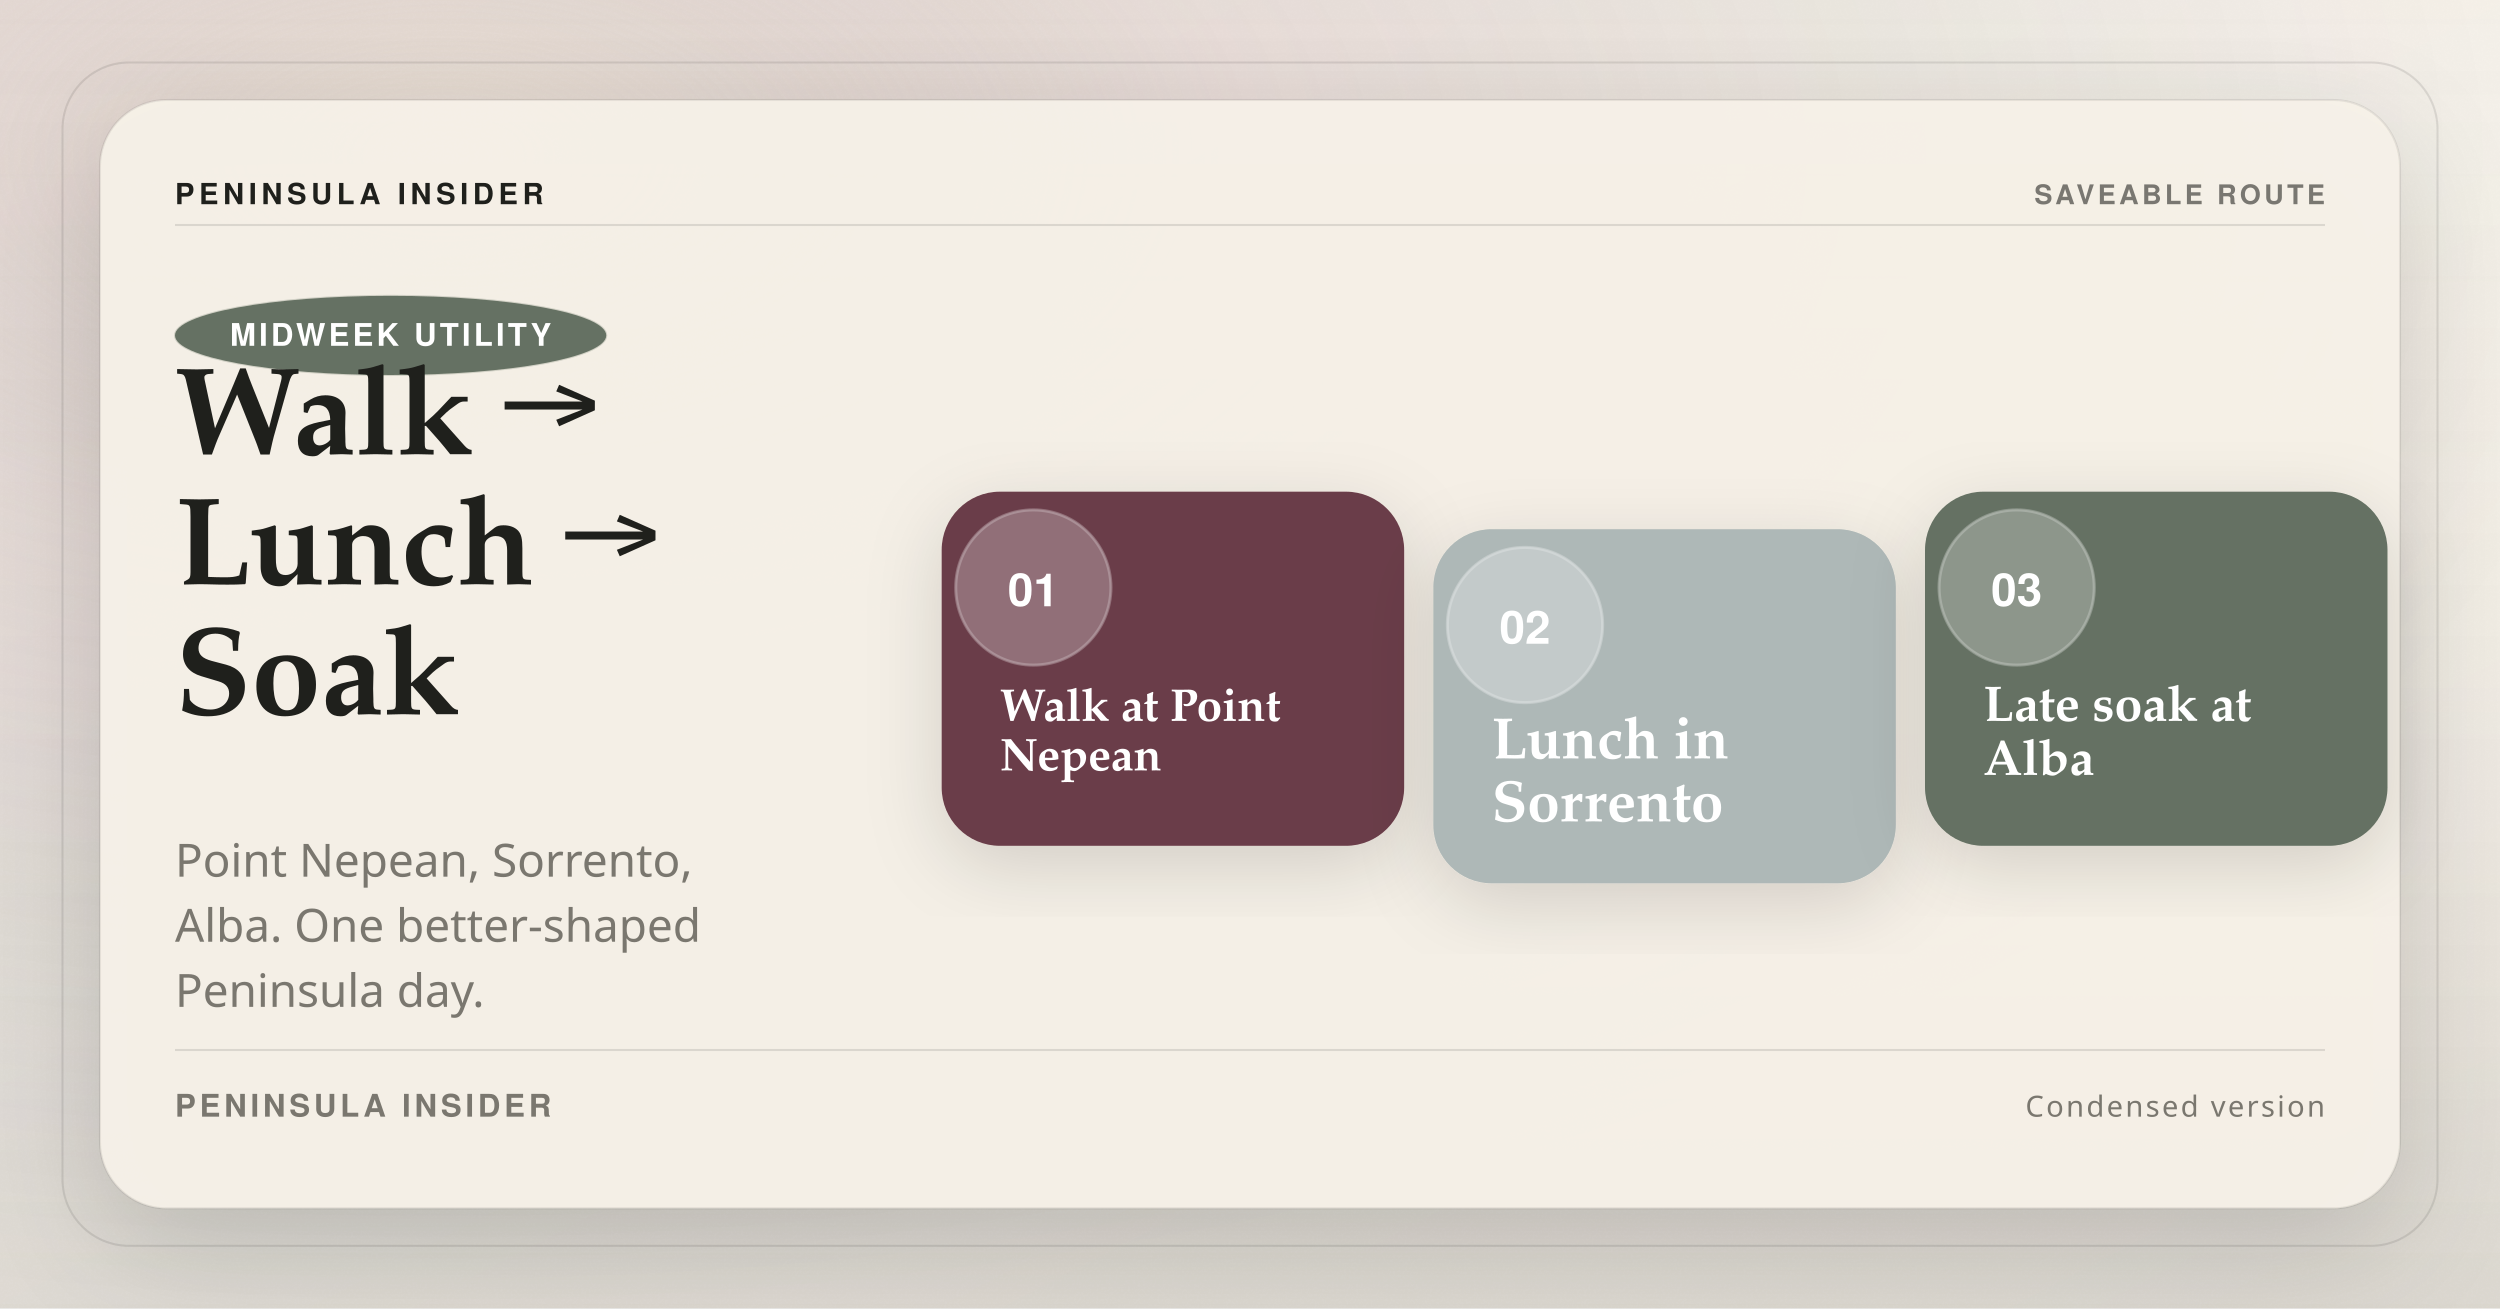
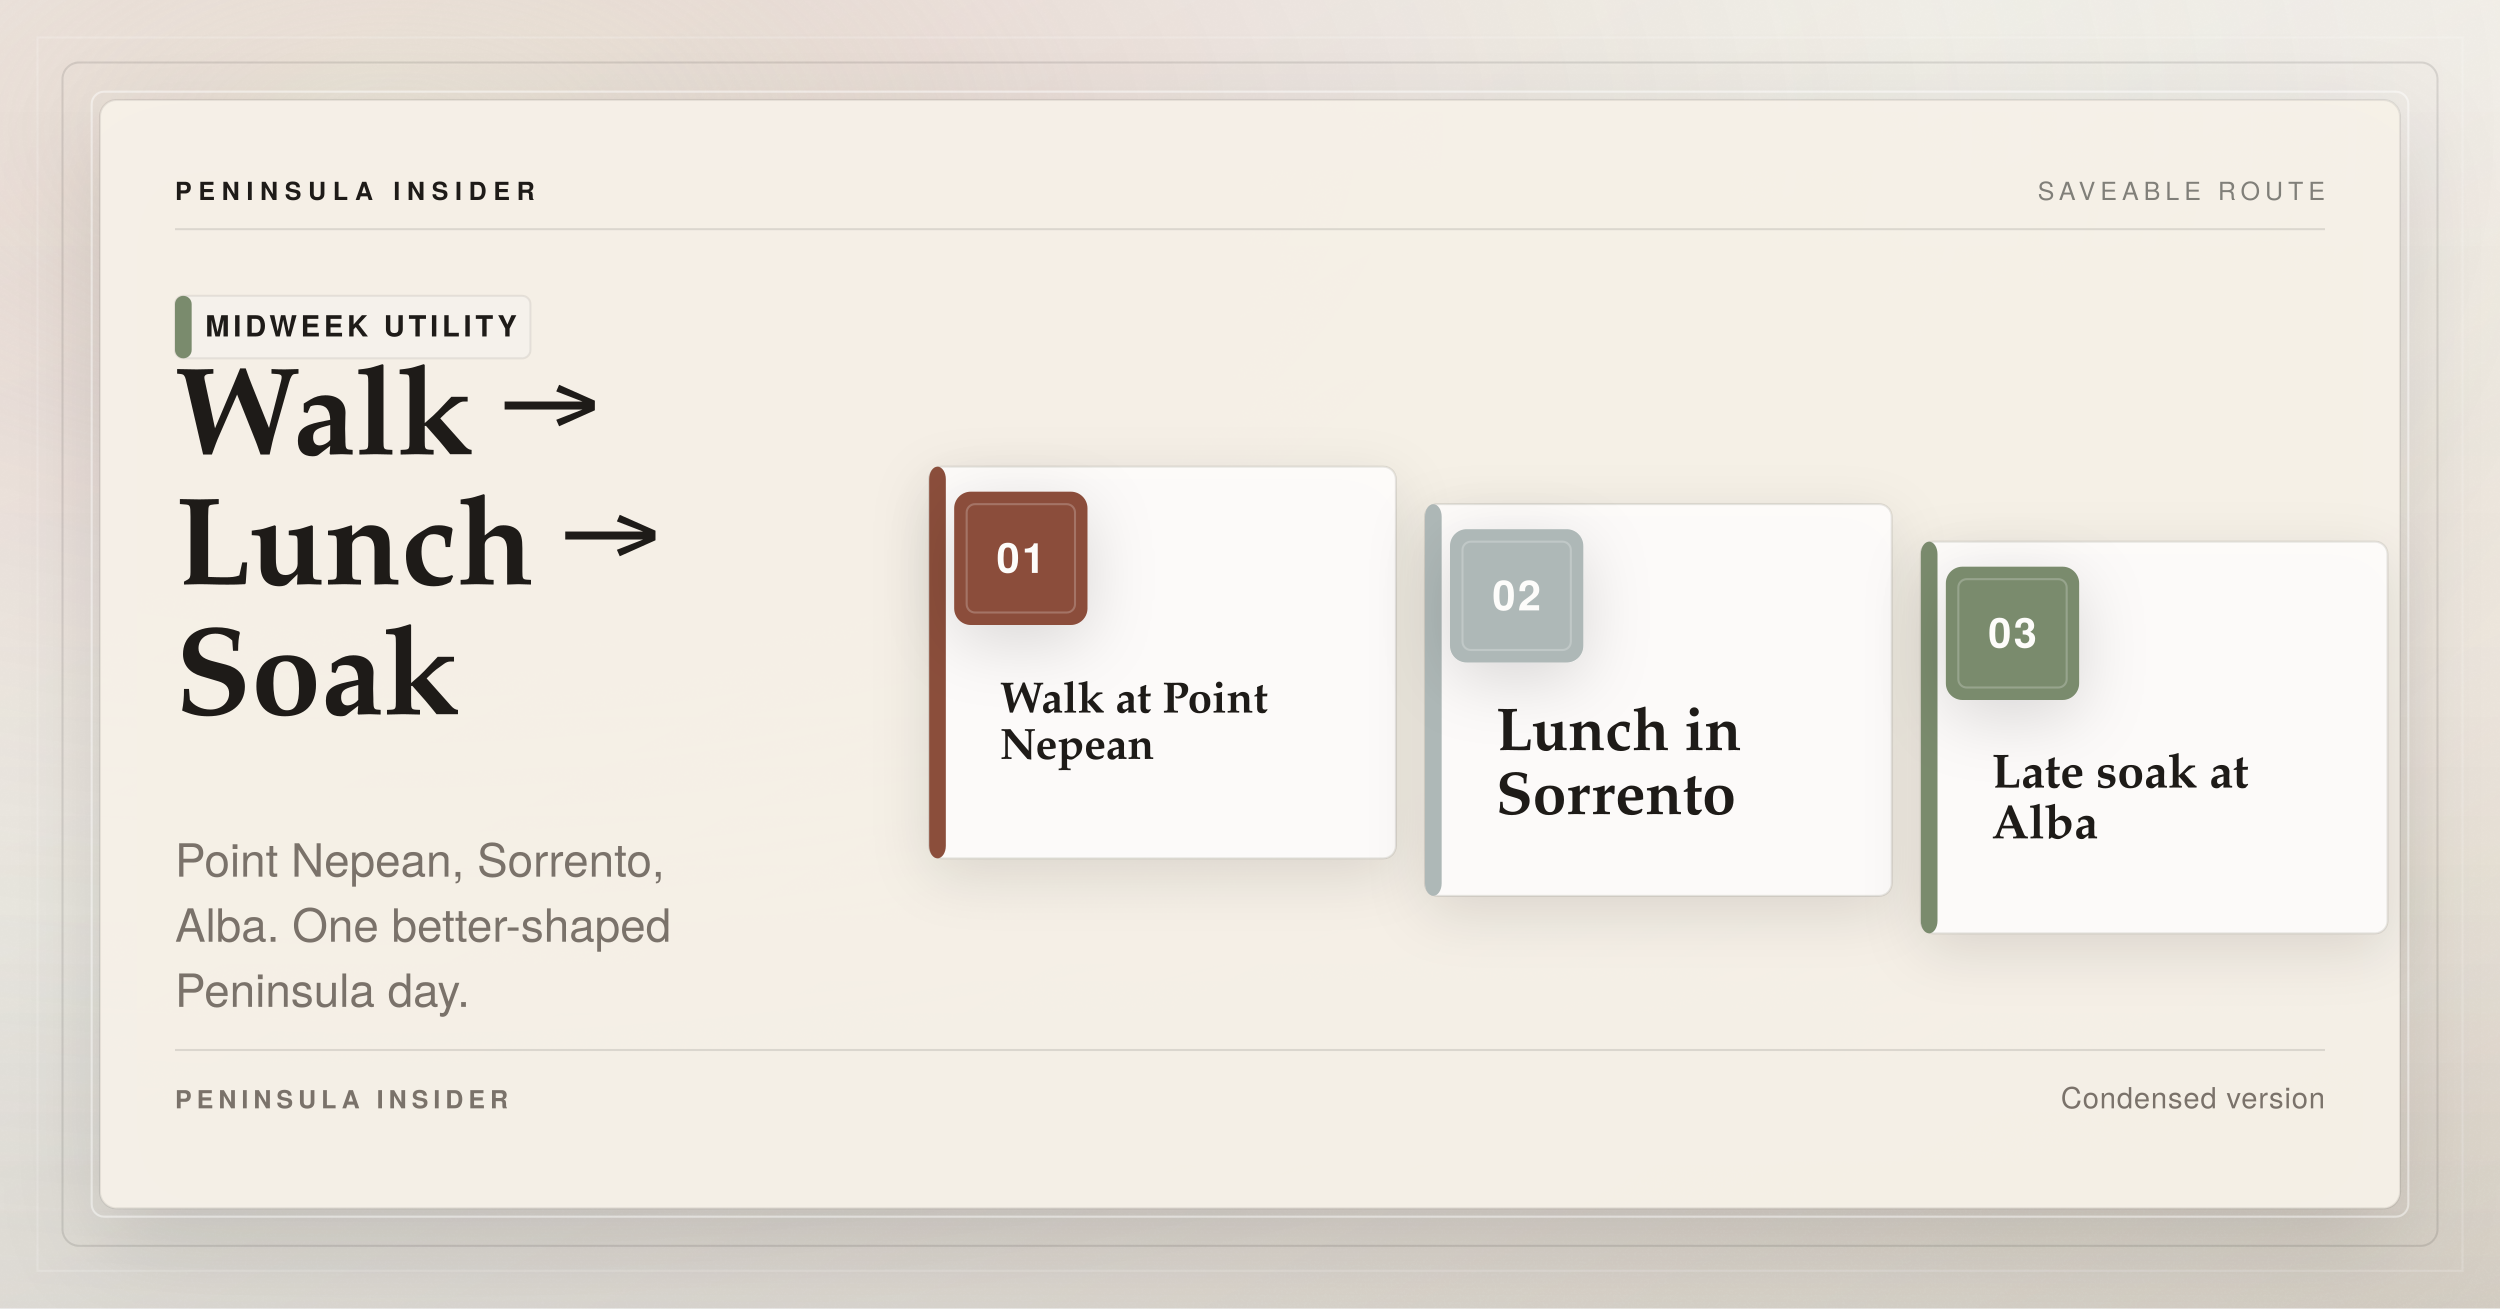
<svg xmlns="http://www.w3.org/2000/svg" width="1200" height="628" viewBox="0 0 1200 628">
  <defs>
    <linearGradient id="pi-social-2026-04-20-wed-walk-lunch-soak-fb-191x1-summary-v01-paper-gradient" x1="0" x2="1" y1="0" y2="1">
-       <stop offset="0%" stop-color="#FBF7F0" />
-       <stop offset="100%" stop-color="#F6F1E8" />
+       <stop offset="0%" stop-color="#FDFCFA" />
+       <stop offset="48%" stop-color="#F5F1EB" />
+       <stop offset="100%" stop-color="#E8E0D5" />
    </linearGradient>
    <linearGradient id="pi-social-2026-04-20-wed-walk-lunch-soak-fb-191x1-summary-v01-soft-vignette" x1="0" x2="0" y1="0" y2="1">
-       <stop offset="0%" stop-color="#FFFFFF" stop-opacity="0.02" />
-       <stop offset="100%" stop-color="#151714" stop-opacity="0.12" />
+       <stop offset="0%" stop-color="#FFFFFF" stop-opacity="0.03" />
+       <stop offset="52%" stop-color="#C9B99A" stop-opacity="0.05" />
+       <stop offset="100%" stop-color="#151714" stop-opacity="0.1" />
    </linearGradient>
    <linearGradient id="pi-social-2026-04-20-wed-walk-lunch-soak-fb-191x1-summary-v01-image-bottom" x1="0" x2="0" y1="0" y2="1">
      <stop offset="0%" stop-color="#0F120F" stop-opacity="0.02" />
-       <stop offset="54%" stop-color="#0F120F" stop-opacity="0.08" />
-       <stop offset="100%" stop-color="#0F120F" stop-opacity="0.72" />
+       <stop offset="44%" stop-color="#0F120F" stop-opacity="0.08" />
+       <stop offset="100%" stop-color="#0F120F" stop-opacity="0.76" />
    </linearGradient>
    <linearGradient id="pi-social-2026-04-20-wed-walk-lunch-soak-fb-191x1-summary-v01-image-side" x1="0" x2="1" y1="0" y2="0">
-       <stop offset="0%" stop-color="#0F120F" stop-opacity="0.72" />
-       <stop offset="48%" stop-color="#0F120F" stop-opacity="0.18" />
+       <stop offset="0%" stop-color="#0F120F" stop-opacity="0.78" />
+       <stop offset="34%" stop-color="#0F120F" stop-opacity="0.28" />
      <stop offset="100%" stop-color="#0F120F" stop-opacity="0.04" />
    </linearGradient>
-     <radialGradient id="pi-social-2026-04-20-wed-walk-lunch-soak-fb-191x1-summary-v01-pinot-glow" cx="18%" cy="12%" r="88%">
-       <stop offset="0%" stop-color="#C7B6A3" stop-opacity="0.38" />
-       <stop offset="36%" stop-color="#6B3C48" stop-opacity="0.14" />
+     <radialGradient id="pi-social-2026-04-20-wed-walk-lunch-soak-fb-191x1-summary-v01-pinot-glow" cx="16%" cy="10%" r="92%">
+       <stop offset="0%" stop-color="#C9B99A" stop-opacity="0.34" />
+       <stop offset="30%" stop-color="#8B4E3B" stop-opacity="0.14" />
+       <stop offset="68%" stop-color="#7A8B6D" stop-opacity="0.06" />
      <stop offset="100%" stop-color="#000000" stop-opacity="0" />
    </radialGradient>
    <filter id="pi-social-2026-04-20-wed-walk-lunch-soak-fb-191x1-summary-v01-paper-shadow" x="-20%" y="-20%" width="140%" height="140%">
-       <feDropShadow dx="0" dy="18" stdDeviation="28" flood-color="#121411" flood-opacity="0.16" />
+       <feDropShadow dx="0" dy="16" stdDeviation="24" flood-color="#121411" flood-opacity="0.14" />
    </filter>
    <filter id="pi-social-2026-04-20-wed-walk-lunch-soak-fb-191x1-summary-v01-card-shadow" x="-20%" y="-20%" width="140%" height="140%">
-       <feDropShadow dx="0" dy="10" stdDeviation="18" flood-color="#171916" flood-opacity="0.14" />
+       <feDropShadow dx="0" dy="8" stdDeviation="14" flood-color="#171916" flood-opacity="0.12" />
    </filter>
    <filter id="pi-social-2026-04-20-wed-walk-lunch-soak-fb-191x1-summary-v01-grain" x="0" y="0" width="100%" height="100%">
-       <feTurbulence type="fractalNoise" baseFrequency="0.85" numOctaves="2" stitchTiles="stitch" result="noise" />
+       <feTurbulence type="fractalNoise" baseFrequency="0.82" numOctaves="2" stitchTiles="stitch" result="noise" />
      <feColorMatrix type="saturate" values="0" />
      <feComponentTransfer>
-         <feFuncA type="table" tableValues="0 0.02" />
+         <feFuncA type="table" tableValues="0 0.018" />
      </feComponentTransfer>
    </filter>
    <clipPath id="pi-social-2026-04-20-wed-walk-lunch-soak-fb-191x1-summary-v01-frame-clip">
-       <rect x="30" y="30" width="1140" height="568" rx="32" />
+       <rect x="30" y="30" width="1140" height="568" rx="8" />
    </clipPath>
  </defs>
  <rect width="1200" height="628" fill="url(#pi-social-2026-04-20-wed-walk-lunch-soak-fb-191x1-summary-v01-paper-gradient)" />
  <rect width="1200" height="628" fill="url(#pi-social-2026-04-20-wed-walk-lunch-soak-fb-191x1-summary-v01-pinot-glow)" />
  <rect width="1200" height="628" fill="url(#pi-social-2026-04-20-wed-walk-lunch-soak-fb-191x1-summary-v01-soft-vignette)" />
-   <rect width="1200" height="628" filter="url(#pi-social-2026-04-20-wed-walk-lunch-soak-fb-191x1-summary-v01-grain)" opacity="0.9" />
-   <rect x="48" y="48" width="1104" height="532" rx="32" fill="rgba(246,241,232,0.94)" stroke="rgba(31,32,28,0.08)" filter="url(#pi-social-2026-04-20-wed-walk-lunch-soak-fb-191x1-summary-v01-paper-shadow)" />
-   <rect x="30" y="30" width="1140" height="568" rx="32" fill="none" stroke="rgba(31,32,28,0.11)" />
+   <rect x="18" y="18" width="1164" height="592" fill="none" stroke="rgba(255,255,255,0.18)" />
+   <rect width="1200" height="628" filter="url(#pi-social-2026-04-20-wed-walk-lunch-soak-fb-191x1-summary-v01-grain)" opacity="0.92" />
+   <rect x="48" y="48" width="1104" height="532" rx="8" fill="rgba(246,241,232,0.94)" stroke="rgba(31,32,28,0.08)" filter="url(#pi-social-2026-04-20-wed-walk-lunch-soak-fb-191x1-summary-v01-paper-shadow)" />
  <g>
-     <line x1="84" y1="108" x2="1116" y2="108" stroke="rgba(31,32,28,0.12)" stroke-width="1" />
-     <text x="84" y="98" font-family="Avenir Next, 'Gill Sans', 'Trebuchet MS', 'Helvetica Neue', sans-serif" font-size="14" font-weight="700" letter-spacing="2.2" fill="#1F201C">PENINSULA INSIDER</text>
-     <text x="1116" y="98" text-anchor="end" font-family="Avenir Next, 'Gill Sans', 'Trebuchet MS', 'Helvetica Neue', sans-serif" font-size="13" font-weight="600" letter-spacing="1.6" fill="rgba(31,32,28,0.58)">SAVEABLE ROUTE</text>
+     <rect x="30" y="30" width="1140" height="568" rx="8" fill="none" stroke="rgba(31,32,28,0.12)" />
+     <rect x="44" y="44" width="1112" height="540" rx="6" fill="none" stroke="rgba(255,255,255,0.46)" />
+   </g>
+   <g>
+     <line x1="84" y1="110" x2="1116" y2="110" stroke="rgba(31,32,28,0.12)" stroke-width="1" />
+     <text x="84" y="96" font-family="Outfit, 'Helvetica Neue', 'Avenir Next', Avenir, 'Gill Sans', sans-serif" font-size="12" font-weight="600" letter-spacing="3.2" fill="#1E1B18">PENINSULA INSIDER</text>
+     <text x="1116" y="96" text-anchor="end" font-family="Outfit, 'Helvetica Neue', 'Avenir Next', Avenir, 'Gill Sans', sans-serif" font-size="12" font-weight="500" letter-spacing="2.4" fill="rgba(31,32,28,0.54)">SAVEABLE ROUTE</text>
  </g>
  <g transform="translate(84 142)">
-     <rect width="207" height="38" rx="999" fill="#657163" stroke="rgba(101,113,99,0.24)" />
-     <text x="103.5" y="24" text-anchor="middle" font-family="Avenir Next, 'Gill Sans', 'Trebuchet MS', 'Helvetica Neue', sans-serif" font-size="15" font-weight="700" letter-spacing="1.5" fill="#FFFFFF">MIDWEEK UTILITY</text>
+     <rect width="170.6" height="30" rx="4" fill="rgba(245,241,235,0.94)" stroke="rgba(31,32,28,0.08)" />
+     <rect width="8" height="30" rx="4" fill="#7A8B6D" />
+     <text x="89.3" y="19.5" text-anchor="middle" font-family="Outfit, 'Helvetica Neue', 'Avenir Next', Avenir, 'Gill Sans', sans-serif" font-size="14" font-weight="600" letter-spacing="1.8" fill="#1E1B18">MIDWEEK UTILITY</text>
  </g>
-   <text x="84" y="218" font-family="Iowan Old Style, Baskerville, 'Palatino Linotype', 'Book Antiqua', Georgia, serif" font-size="60" font-weight="700" letter-spacing="0" fill="#1F201C" text-anchor="start">
+   <text x="84" y="218" font-family="Cormorant Garamond, Baskerville, 'Baskerville Old Face', 'Iowan Old Style', 'Palatino Linotype', 'Book Antiqua', Georgia, serif" font-size="60" font-weight="700" letter-spacing="0" fill="#1E1B18" text-anchor="start">
    <tspan x="84" dy="0">Walk →</tspan>
    <tspan x="84" dy="62.4">Lunch →</tspan>
    <tspan x="84" dy="62.4">Soak</tspan>
  </text>
-   <text x="84" y="420.8" font-family="Avenir Next, Avenir, 'Segoe UI', 'Helvetica Neue', sans-serif" font-size="22" font-weight="500" letter-spacing="0" fill="#7A776F" text-anchor="start">
+   <text x="84" y="420.8" font-family="Outfit, 'Helvetica Neue', 'Avenir Next', Avenir, 'Segoe UI', sans-serif" font-size="22" font-weight="500" letter-spacing="0" fill="#7A726A" text-anchor="start">
    <tspan x="84" dy="0">Point Nepean, Sorrento,</tspan>
    <tspan x="84" dy="31.24">Alba. One better-shaped</tspan>
    <tspan x="84" dy="31.24">Peninsula day.</tspan>
  </text>
  <g>
-     <rect x="452" y="236" width="222" height="170" rx="28" fill="#6B3C48" filter="url(#pi-social-2026-04-20-wed-walk-lunch-soak-fb-191x1-summary-v01-card-shadow)" />
-     <g>
-       <circle cx="496" cy="282" r="38" fill="rgba(255,255,255,0.26)" />
-       <circle cx="496" cy="282" r="37" fill="none" stroke="rgba(255,255,255,0.22)" />
-       <text x="496" y="291" text-anchor="middle" font-family="Avenir Next, 'Gill Sans', 'Trebuchet MS', 'Helvetica Neue', sans-serif" font-size="22" font-weight="800" fill="#FFFFFF">01</text>
+     <rect x="446" y="224" width="224" height="188" rx="6" fill="rgba(253,252,250,0.96)" stroke="rgba(31,32,28,0.1)" filter="url(#pi-social-2026-04-20-wed-walk-lunch-soak-fb-191x1-summary-v01-card-shadow)" />
+     <rect x="446" y="224" width="8" height="188" rx="6" fill="#8B4E3B" />
+     <g transform="translate(458 236)">
+       <rect width="64" height="64" rx="8" fill="#8B4E3B" filter="drop-shadow(0 8px 16px rgba(0,0,0,0.14))" />
+       <rect x="6" y="6" width="52" height="52" rx="4" fill="none" stroke="rgba(255,255,255,0.22)" />
+       <text x="32" y="39" text-anchor="middle" font-family="Outfit, 'Helvetica Neue', 'Avenir Next', Avenir, 'Gill Sans', sans-serif" font-size="20" font-weight="700" letter-spacing="1.1" fill="#FDFCFA">01</text>
    </g>
-     <text x="480" y="346" font-family="Iowan Old Style, Baskerville, 'Palatino Linotype', 'Book Antiqua', Georgia, serif" font-size="22" font-weight="700" letter-spacing="0" fill="#FFFFFF" text-anchor="start">
+     <text x="480" y="342" font-family="Cormorant Garamond, Baskerville, 'Baskerville Old Face', 'Iowan Old Style', 'Palatino Linotype', 'Book Antiqua', Georgia, serif" font-size="21" font-weight="700" letter-spacing="0" fill="#1E1B18" text-anchor="start">
      <tspan x="480" dy="0">Walk at Point</tspan>
-       <tspan x="480" dy="23.76">Nepean</tspan>
+       <tspan x="480" dy="22.26">Nepean</tspan>
    </text>
  </g>
  <g>
-     <rect x="688" y="254" width="222" height="170" rx="28" fill="#AEB8B7" filter="url(#pi-social-2026-04-20-wed-walk-lunch-soak-fb-191x1-summary-v01-card-shadow)" />
-     <g>
-       <circle cx="732" cy="300" r="38" fill="rgba(255,255,255,0.26)" />
-       <circle cx="732" cy="300" r="37" fill="none" stroke="rgba(255,255,255,0.22)" />
-       <text x="732" y="309" text-anchor="middle" font-family="Avenir Next, 'Gill Sans', 'Trebuchet MS', 'Helvetica Neue', sans-serif" font-size="22" font-weight="800" fill="#FFFFFF">02</text>
+     <rect x="684" y="242" width="224" height="188" rx="6" fill="rgba(253,252,250,0.96)" stroke="rgba(31,32,28,0.1)" filter="url(#pi-social-2026-04-20-wed-walk-lunch-soak-fb-191x1-summary-v01-card-shadow)" />
+     <rect x="684" y="242" width="8" height="188" rx="6" fill="#AEB8B7" />
+     <g transform="translate(696 254)">
+       <rect width="64" height="64" rx="8" fill="#AEB8B7" filter="drop-shadow(0 8px 16px rgba(0,0,0,0.14))" />
+       <rect x="6" y="6" width="52" height="52" rx="4" fill="none" stroke="rgba(255,255,255,0.22)" />
+       <text x="32" y="39" text-anchor="middle" font-family="Outfit, 'Helvetica Neue', 'Avenir Next', Avenir, 'Gill Sans', sans-serif" font-size="20" font-weight="700" letter-spacing="1.1" fill="#FDFCFA">02</text>
    </g>
-     <text x="716" y="364" font-family="Iowan Old Style, Baskerville, 'Palatino Linotype', 'Book Antiqua', Georgia, serif" font-size="28" font-weight="700" letter-spacing="0" fill="#FFFFFF" text-anchor="start">
-       <tspan x="716" dy="0">Lunch in</tspan>
-       <tspan x="716" dy="30.24">Sorrento</tspan>
+     <text x="718" y="360" font-family="Cormorant Garamond, Baskerville, 'Baskerville Old Face', 'Iowan Old Style', 'Palatino Linotype', 'Book Antiqua', Georgia, serif" font-size="29" font-weight="700" letter-spacing="0" fill="#1E1B18" text-anchor="start">
+       <tspan x="718" dy="0">Lunch in</tspan>
+       <tspan x="718" dy="30.74">Sorrento</tspan>
    </text>
  </g>
  <g>
-     <rect x="924" y="236" width="222" height="170" rx="28" fill="#657163" filter="url(#pi-social-2026-04-20-wed-walk-lunch-soak-fb-191x1-summary-v01-card-shadow)" />
-     <g>
-       <circle cx="968" cy="282" r="38" fill="rgba(255,255,255,0.26)" />
-       <circle cx="968" cy="282" r="37" fill="none" stroke="rgba(255,255,255,0.22)" />
-       <text x="968" y="291" text-anchor="middle" font-family="Avenir Next, 'Gill Sans', 'Trebuchet MS', 'Helvetica Neue', sans-serif" font-size="22" font-weight="800" fill="#FFFFFF">03</text>
+     <rect x="922" y="260" width="224" height="188" rx="6" fill="rgba(253,252,250,0.96)" stroke="rgba(31,32,28,0.1)" filter="url(#pi-social-2026-04-20-wed-walk-lunch-soak-fb-191x1-summary-v01-card-shadow)" />
+     <rect x="922" y="260" width="8" height="188" rx="6" fill="#7A8B6D" />
+     <g transform="translate(934 272)">
+       <rect width="64" height="64" rx="8" fill="#7A8B6D" filter="drop-shadow(0 8px 16px rgba(0,0,0,0.14))" />
+       <rect x="6" y="6" width="52" height="52" rx="4" fill="none" stroke="rgba(255,255,255,0.22)" />
+       <text x="32" y="39" text-anchor="middle" font-family="Outfit, 'Helvetica Neue', 'Avenir Next', Avenir, 'Gill Sans', sans-serif" font-size="20" font-weight="700" letter-spacing="1.1" fill="#FDFCFA">03</text>
    </g>
-     <text x="952" y="346" font-family="Iowan Old Style, Baskerville, 'Palatino Linotype', 'Book Antiqua', Georgia, serif" font-size="24" font-weight="700" letter-spacing="0" fill="#FFFFFF" text-anchor="start">
-       <tspan x="952" dy="0">Late soak at</tspan>
-       <tspan x="952" dy="25.92">Alba</tspan>
+     <text x="956" y="378" font-family="Cormorant Garamond, Baskerville, 'Baskerville Old Face', 'Iowan Old Style', 'Palatino Linotype', 'Book Antiqua', Georgia, serif" font-size="23" font-weight="700" letter-spacing="0" fill="#1E1B18" text-anchor="start">
+       <tspan x="956" dy="0">Late soak at</tspan>
+       <tspan x="956" dy="24.38">Alba</tspan>
    </text>
  </g>
  <g>
    <line x1="84" y1="504" x2="1116" y2="504" stroke="rgba(31,32,28,0.12)" stroke-width="1" />
-     <text x="84" y="536" font-family="Avenir Next, 'Gill Sans', 'Trebuchet MS', 'Helvetica Neue', sans-serif" font-size="15" font-weight="700" letter-spacing="1.8" fill="#7A776F">PENINSULA INSIDER</text>
-     <text x="1116" y="536" text-anchor="end" font-family="Avenir Next, Avenir, 'Segoe UI', 'Helvetica Neue', sans-serif" font-size="14" font-weight="500" letter-spacing="1.1" fill="#7A776F">Condensed version</text>
+     <text x="84" y="532" font-family="Outfit, 'Helvetica Neue', 'Avenir Next', Avenir, 'Gill Sans', sans-serif" font-size="12" font-weight="600" letter-spacing="2.4" fill="#7A726A">PENINSULA INSIDER</text>
+     <text x="1116" y="532" text-anchor="end" font-family="Outfit, 'Helvetica Neue', 'Avenir Next', Avenir, 'Segoe UI', sans-serif" font-size="14" font-weight="400" letter-spacing="0.4" fill="#7A726A">Condensed version</text>
  </g>
</svg>
